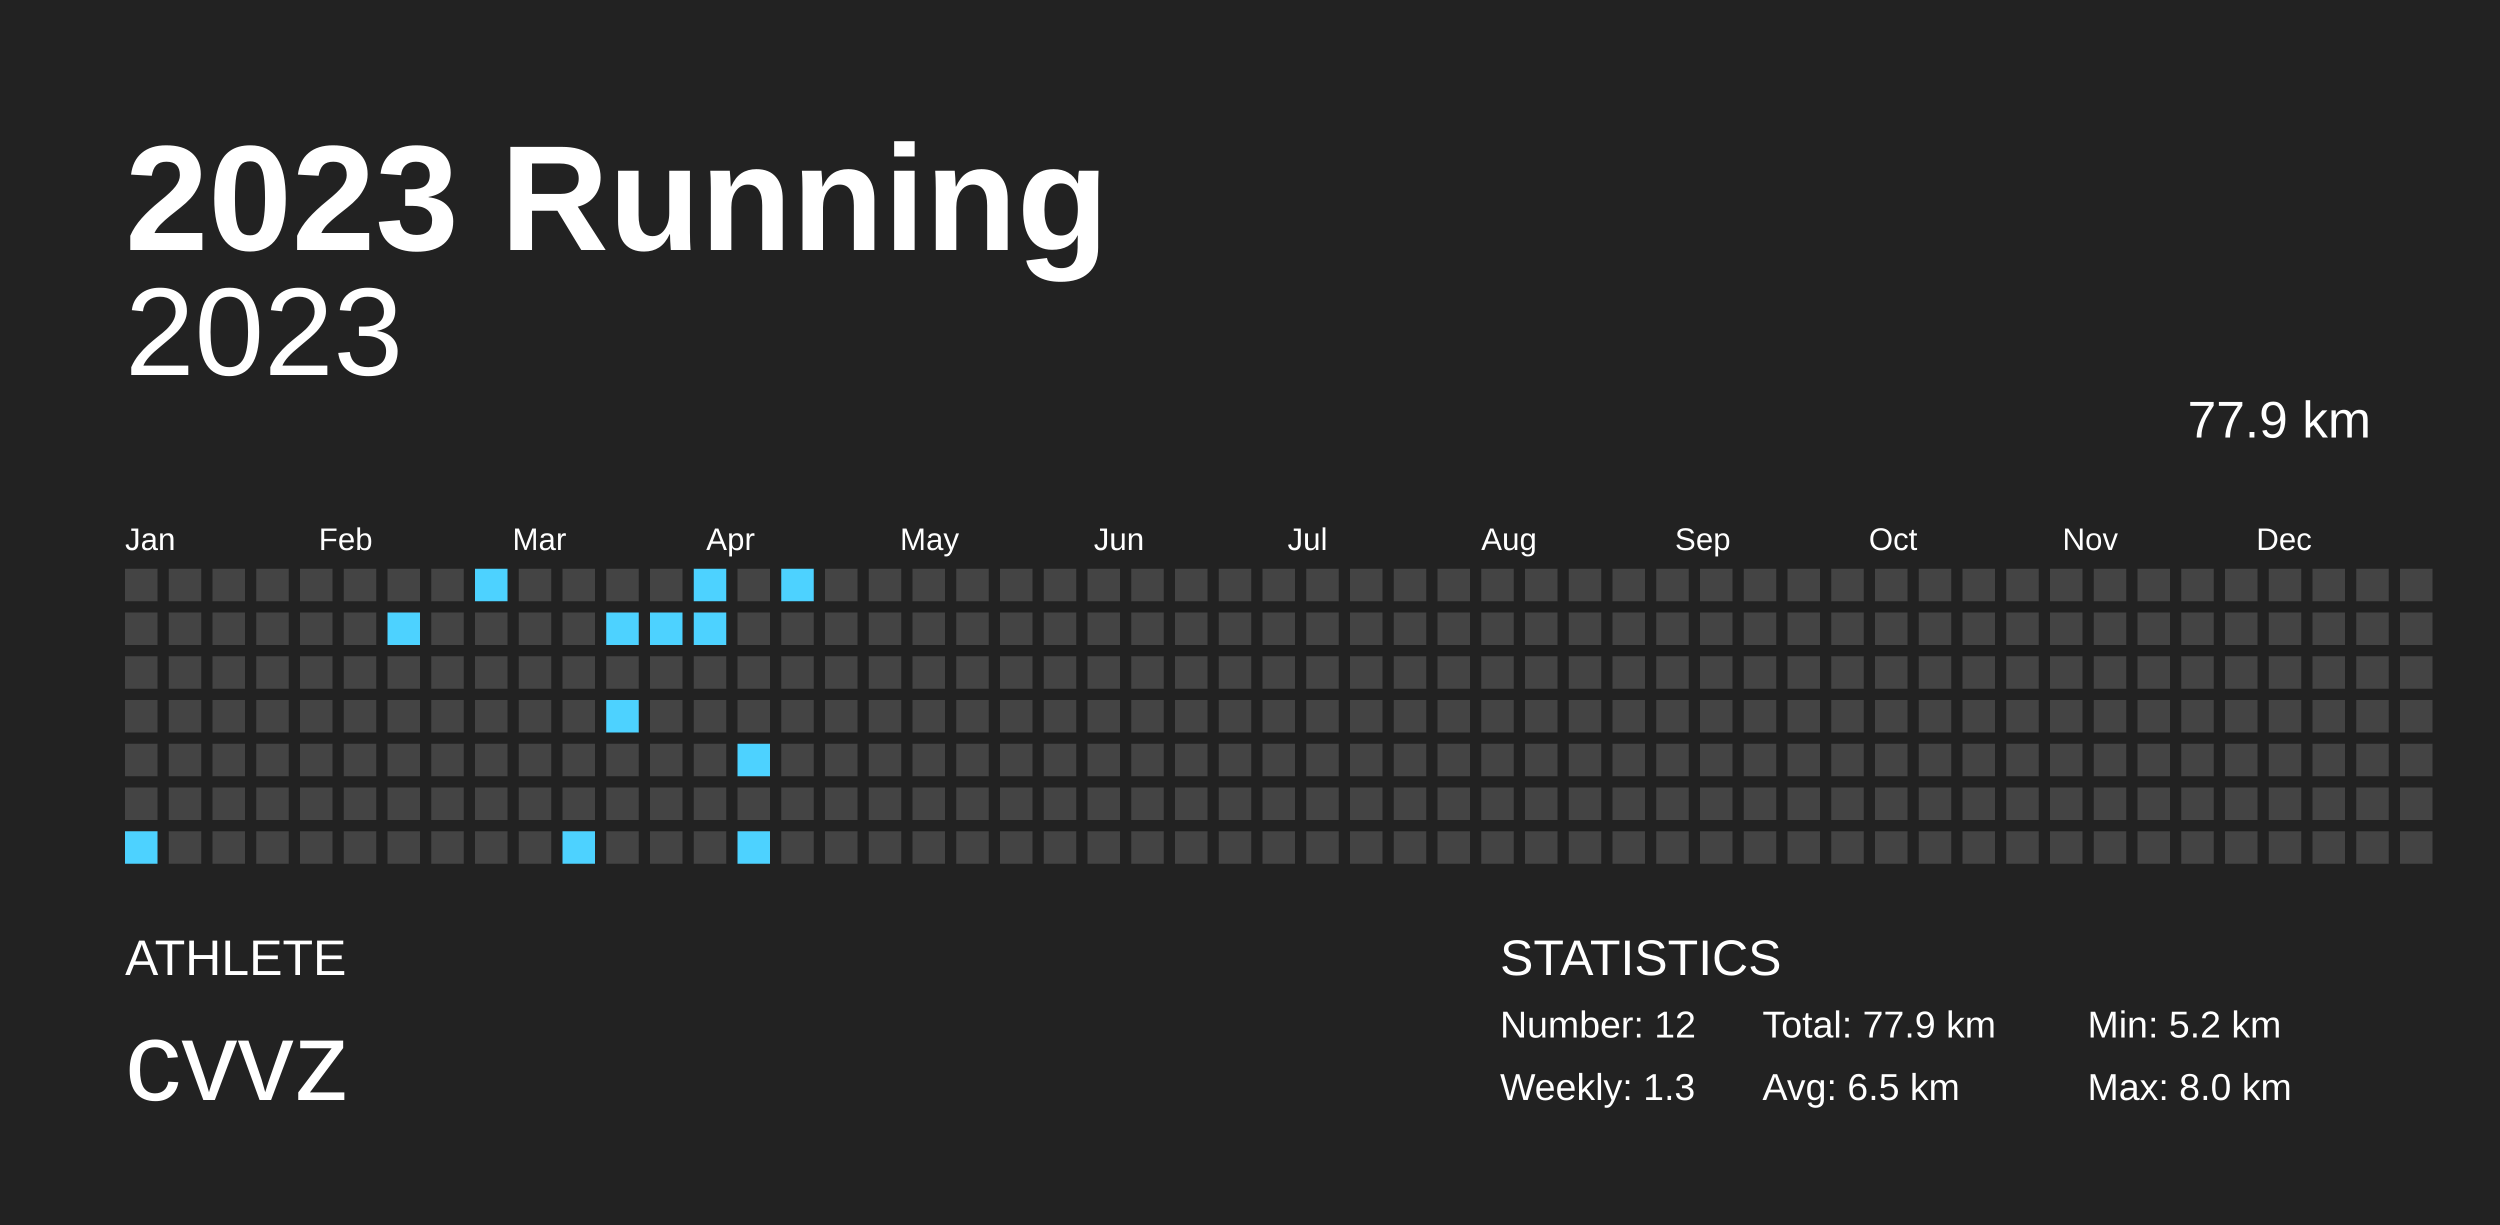
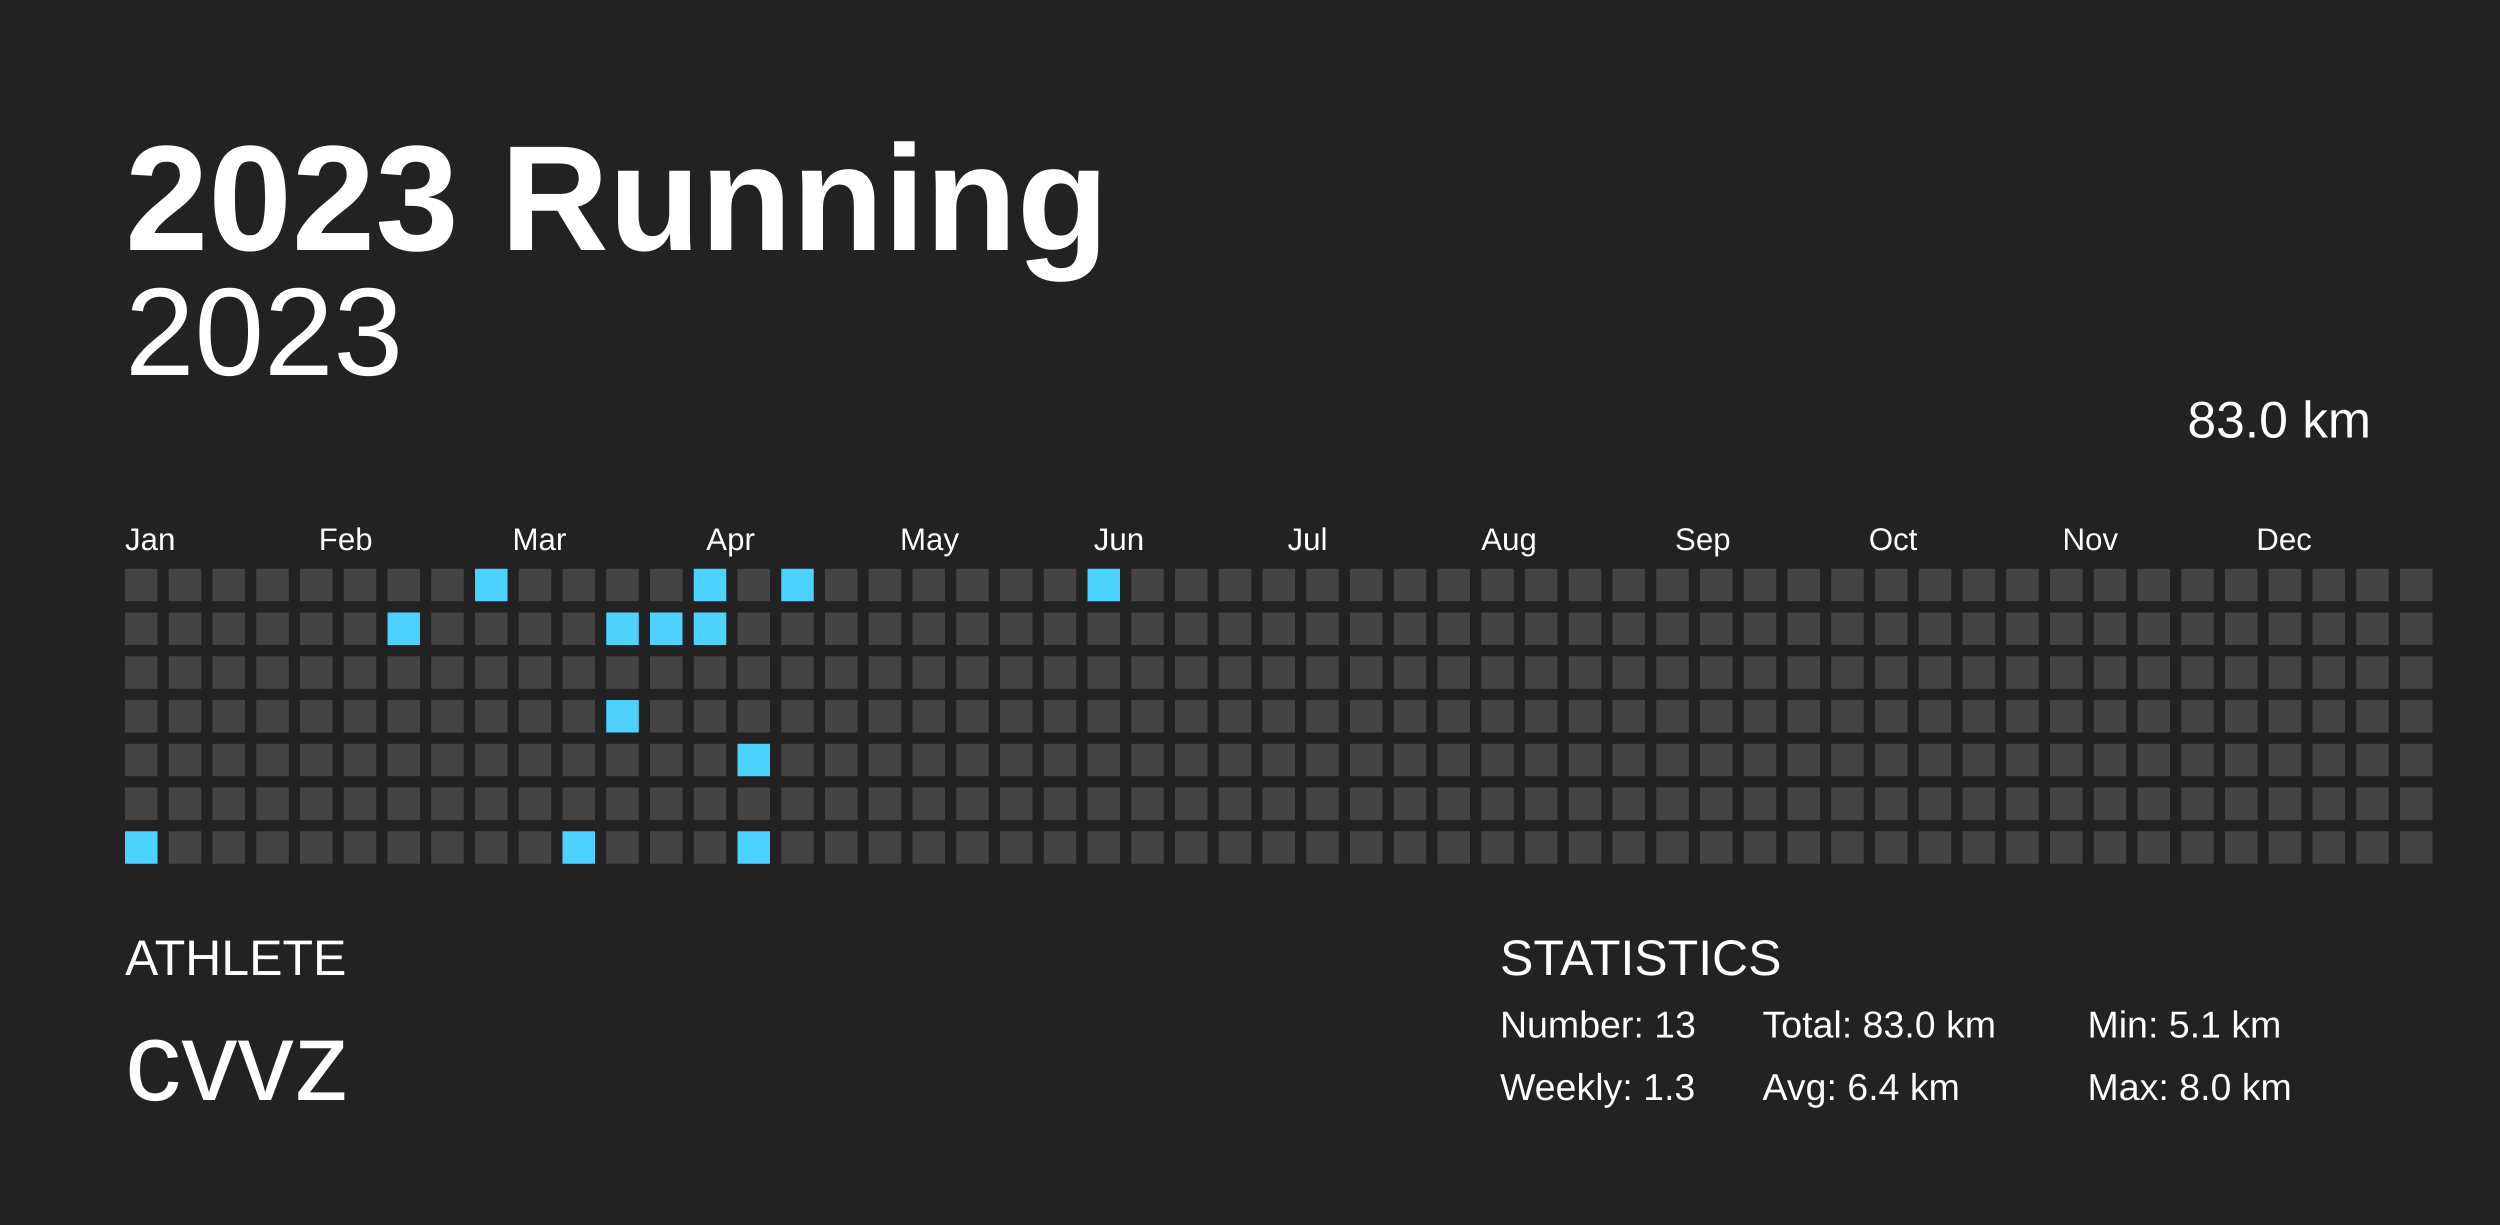
<svg xmlns="http://www.w3.org/2000/svg" baseProfile="full" height="98mm" version="1.1" viewBox="0,0,200,98" width="200mm">
  <defs />
  <rect fill="#222222" height="98" width="200" x="0" y="0" />
  <text fill="#FFFFFF" style="font-size:12px; font-family:Arial; font-weight:bold;" x="10" y="20">2023 Running</text>
  <text fill="#FFFFFF" style="font-size:4px; font-family:Arial" x="10" y="78">ATHLETE</text>
  <text fill="#FFFFFF" style="font-size:9px; font-family:Arial" x="10" y="88">cvvz</text>
  <text fill="#FFFFFF" style="font-size:4px; font-family:Arial" x="120" y="78">STATISTICS</text>
-   <text fill="#FFFFFF" style="font-size:3px; font-family:Arial" x="120" y="83">Number: 12</text>
+   <text fill="#FFFFFF" style="font-size:3px; font-family:Arial" x="120" y="83">Number: 13</text>
  <text fill="#FFFFFF" style="font-size:3px; font-family:Arial" x="120" y="88">Weekly: 1.3</text>
-   <text fill="#FFFFFF" style="font-size:3px; font-family:Arial" x="141" y="83">Total: 77.9 km</text>
-   <text fill="#FFFFFF" style="font-size:3px; font-family:Arial" x="141" y="88">Avg: 6.5 km</text>
-   <text fill="#FFFFFF" style="font-size:3px; font-family:Arial" x="167" y="83">Min: 5.2 km</text>
+   <text fill="#FFFFFF" style="font-size:3px; font-family:Arial" x="141" y="83">Total: 83.0 km</text>
+   <text fill="#FFFFFF" style="font-size:3px; font-family:Arial" x="141" y="88">Avg: 6.4 km</text>
+   <text fill="#FFFFFF" style="font-size:3px; font-family:Arial" x="167" y="83">Min: 5.1 km</text>
  <text fill="#FFFFFF" style="font-size:3px; font-family:Arial" x="167" y="88">Max: 8.0 km</text>
  <text alignment-baseline="hanging" fill="#FFFFFF" style="font-size:10.0px; font-family:Arial;" x="10" y="30">2023</text>
-   <text alignment-baseline="hanging" fill="#FFFFFF" style="font-size:4.125px; font-family:Arial;" x="175" y="35">77.9 km</text>
+   <text alignment-baseline="hanging" fill="#FFFFFF" style="font-size:4.125px; font-family:Arial;" x="175" y="35">83.0 km</text>
  <text fill="#FFFFFF" style="font-size:2.5px; font-family:Arial" x="10.0" y="44">Jan</text>
  <text fill="#FFFFFF" style="font-size:2.5px; font-family:Arial" x="25.5" y="44">Feb</text>
  <text fill="#FFFFFF" style="font-size:2.5px; font-family:Arial" x="41.0" y="44">Mar</text>
  <text fill="#FFFFFF" style="font-size:2.5px; font-family:Arial" x="56.5" y="44">Apr</text>
  <text fill="#FFFFFF" style="font-size:2.5px; font-family:Arial" x="72.0" y="44">May</text>
  <text fill="#FFFFFF" style="font-size:2.5px; font-family:Arial" x="87.5" y="44">Jun</text>
  <text fill="#FFFFFF" style="font-size:2.5px; font-family:Arial" x="103.0" y="44">Jul</text>
  <text fill="#FFFFFF" style="font-size:2.5px; font-family:Arial" x="118.5" y="44">Aug</text>
  <text fill="#FFFFFF" style="font-size:2.5px; font-family:Arial" x="134.0" y="44">Sep</text>
  <text fill="#FFFFFF" style="font-size:2.5px; font-family:Arial" x="149.5" y="44">Oct</text>
  <text fill="#FFFFFF" style="font-size:2.5px; font-family:Arial" x="165.0" y="44">Nov</text>
  <text fill="#FFFFFF" style="font-size:2.5px; font-family:Arial" x="180.5" y="44">Dec</text>
  <rect fill="#444444" height="2.6" width="2.6" x="10.0" y="45.5" />
  <rect fill="#444444" height="2.6" width="2.6" x="10.0" y="49.0" />
  <rect fill="#444444" height="2.6" width="2.6" x="10.0" y="52.5" />
  <rect fill="#444444" height="2.6" width="2.6" x="10.0" y="56.0" />
  <rect fill="#444444" height="2.6" width="2.6" x="10.0" y="59.5" />
  <rect fill="#444444" height="2.6" width="2.6" x="10.0" y="63.0" />
  <rect fill="#4dd2ff" height="2.6" width="2.6" x="10.0" y="66.5" />
  <rect fill="#444444" height="2.6" width="2.6" x="13.5" y="45.5" />
  <rect fill="#444444" height="2.6" width="2.6" x="13.5" y="49.0" />
  <rect fill="#444444" height="2.6" width="2.6" x="13.5" y="52.5" />
  <rect fill="#444444" height="2.6" width="2.6" x="13.5" y="56.0" />
  <rect fill="#444444" height="2.6" width="2.6" x="13.5" y="59.5" />
  <rect fill="#444444" height="2.6" width="2.6" x="13.5" y="63.0" />
  <rect fill="#444444" height="2.6" width="2.6" x="13.5" y="66.5" />
  <rect fill="#444444" height="2.6" width="2.6" x="17.0" y="45.5" />
  <rect fill="#444444" height="2.6" width="2.6" x="17.0" y="49.0" />
  <rect fill="#444444" height="2.6" width="2.6" x="17.0" y="52.5" />
  <rect fill="#444444" height="2.6" width="2.6" x="17.0" y="56.0" />
  <rect fill="#444444" height="2.6" width="2.6" x="17.0" y="59.5" />
  <rect fill="#444444" height="2.6" width="2.6" x="17.0" y="63.0" />
  <rect fill="#444444" height="2.6" width="2.6" x="17.0" y="66.5" />
  <rect fill="#444444" height="2.6" width="2.6" x="20.5" y="45.5" />
  <rect fill="#444444" height="2.6" width="2.6" x="20.5" y="49.0" />
  <rect fill="#444444" height="2.6" width="2.6" x="20.5" y="52.5" />
  <rect fill="#444444" height="2.6" width="2.6" x="20.5" y="56.0" />
  <rect fill="#444444" height="2.6" width="2.6" x="20.5" y="59.5" />
  <rect fill="#444444" height="2.6" width="2.6" x="20.5" y="63.0" />
  <rect fill="#444444" height="2.6" width="2.6" x="20.5" y="66.5" />
  <rect fill="#444444" height="2.6" width="2.6" x="24.0" y="45.5" />
  <rect fill="#444444" height="2.6" width="2.6" x="24.0" y="49.0" />
  <rect fill="#444444" height="2.6" width="2.6" x="24.0" y="52.5" />
  <rect fill="#444444" height="2.6" width="2.6" x="24.0" y="56.0" />
  <rect fill="#444444" height="2.6" width="2.6" x="24.0" y="59.5" />
  <rect fill="#444444" height="2.6" width="2.6" x="24.0" y="63.0" />
  <rect fill="#444444" height="2.6" width="2.6" x="24.0" y="66.5" />
  <rect fill="#444444" height="2.6" width="2.6" x="27.5" y="45.5" />
  <rect fill="#444444" height="2.6" width="2.6" x="27.5" y="49.0" />
  <rect fill="#444444" height="2.6" width="2.6" x="27.5" y="52.5" />
  <rect fill="#444444" height="2.6" width="2.6" x="27.5" y="56.0" />
  <rect fill="#444444" height="2.6" width="2.6" x="27.5" y="59.5" />
  <rect fill="#444444" height="2.6" width="2.6" x="27.5" y="63.0" />
  <rect fill="#444444" height="2.6" width="2.6" x="27.5" y="66.5" />
  <rect fill="#444444" height="2.6" width="2.6" x="31.0" y="45.5" />
  <rect fill="#4dd2ff" height="2.6" width="2.6" x="31.0" y="49.0" />
  <rect fill="#444444" height="2.6" width="2.6" x="31.0" y="52.5" />
  <rect fill="#444444" height="2.6" width="2.6" x="31.0" y="56.0" />
  <rect fill="#444444" height="2.6" width="2.6" x="31.0" y="59.5" />
  <rect fill="#444444" height="2.6" width="2.6" x="31.0" y="63.0" />
  <rect fill="#444444" height="2.6" width="2.6" x="31.0" y="66.5" />
  <rect fill="#444444" height="2.6" width="2.6" x="34.5" y="45.5" />
  <rect fill="#444444" height="2.6" width="2.6" x="34.5" y="49.0" />
  <rect fill="#444444" height="2.6" width="2.6" x="34.5" y="52.5" />
  <rect fill="#444444" height="2.6" width="2.6" x="34.5" y="56.0" />
  <rect fill="#444444" height="2.6" width="2.6" x="34.5" y="59.5" />
  <rect fill="#444444" height="2.6" width="2.6" x="34.5" y="63.0" />
  <rect fill="#444444" height="2.6" width="2.6" x="34.5" y="66.5" />
  <rect fill="#4dd2ff" height="2.6" width="2.6" x="38.0" y="45.5" />
  <rect fill="#444444" height="2.6" width="2.6" x="38.0" y="49.0" />
  <rect fill="#444444" height="2.6" width="2.6" x="38.0" y="52.5" />
  <rect fill="#444444" height="2.6" width="2.6" x="38.0" y="56.0" />
  <rect fill="#444444" height="2.6" width="2.6" x="38.0" y="59.5" />
  <rect fill="#444444" height="2.6" width="2.6" x="38.0" y="63.0" />
  <rect fill="#444444" height="2.6" width="2.6" x="38.0" y="66.5" />
  <rect fill="#444444" height="2.6" width="2.6" x="41.5" y="45.5" />
  <rect fill="#444444" height="2.6" width="2.6" x="41.5" y="49.0" />
  <rect fill="#444444" height="2.6" width="2.6" x="41.5" y="52.5" />
  <rect fill="#444444" height="2.6" width="2.6" x="41.5" y="56.0" />
  <rect fill="#444444" height="2.6" width="2.6" x="41.5" y="59.5" />
  <rect fill="#444444" height="2.6" width="2.6" x="41.5" y="63.0" />
  <rect fill="#444444" height="2.6" width="2.6" x="41.5" y="66.5" />
  <rect fill="#444444" height="2.6" width="2.6" x="45.0" y="45.5" />
  <rect fill="#444444" height="2.6" width="2.6" x="45.0" y="49.0" />
  <rect fill="#444444" height="2.6" width="2.6" x="45.0" y="52.5" />
  <rect fill="#444444" height="2.6" width="2.6" x="45.0" y="56.0" />
  <rect fill="#444444" height="2.6" width="2.6" x="45.0" y="59.5" />
  <rect fill="#444444" height="2.6" width="2.6" x="45.0" y="63.0" />
  <rect fill="#4dd2ff" height="2.6" width="2.6" x="45.0" y="66.5" />
  <rect fill="#444444" height="2.6" width="2.6" x="48.5" y="45.5" />
  <rect fill="#4dd2ff" height="2.6" width="2.6" x="48.5" y="49.0" />
  <rect fill="#444444" height="2.6" width="2.6" x="48.5" y="52.5" />
  <rect fill="#4dd2ff" height="2.6" width="2.6" x="48.5" y="56.0" />
  <rect fill="#444444" height="2.6" width="2.6" x="48.5" y="59.5" />
  <rect fill="#444444" height="2.6" width="2.6" x="48.5" y="63.0" />
  <rect fill="#444444" height="2.6" width="2.6" x="48.5" y="66.5" />
  <rect fill="#444444" height="2.6" width="2.6" x="52.0" y="45.5" />
  <rect fill="#4dd2ff" height="2.6" width="2.6" x="52.0" y="49.0" />
  <rect fill="#444444" height="2.6" width="2.6" x="52.0" y="52.5" />
  <rect fill="#444444" height="2.6" width="2.6" x="52.0" y="56.0" />
  <rect fill="#444444" height="2.6" width="2.6" x="52.0" y="59.5" />
  <rect fill="#444444" height="2.6" width="2.6" x="52.0" y="63.0" />
  <rect fill="#444444" height="2.6" width="2.6" x="52.0" y="66.5" />
  <rect fill="#4dd2ff" height="2.6" width="2.6" x="55.5" y="45.5" />
  <rect fill="#4dd2ff" height="2.6" width="2.6" x="55.5" y="49.0" />
  <rect fill="#444444" height="2.6" width="2.6" x="55.5" y="52.5" />
  <rect fill="#444444" height="2.6" width="2.6" x="55.5" y="56.0" />
  <rect fill="#444444" height="2.6" width="2.6" x="55.5" y="59.5" />
  <rect fill="#444444" height="2.6" width="2.6" x="55.5" y="63.0" />
  <rect fill="#444444" height="2.6" width="2.6" x="55.5" y="66.5" />
  <rect fill="#444444" height="2.6" width="2.6" x="59.0" y="45.5" />
  <rect fill="#444444" height="2.6" width="2.6" x="59.0" y="49.0" />
  <rect fill="#444444" height="2.6" width="2.6" x="59.0" y="52.5" />
  <rect fill="#444444" height="2.6" width="2.6" x="59.0" y="56.0" />
  <rect fill="#4dd2ff" height="2.6" width="2.6" x="59.0" y="59.5" />
  <rect fill="#444444" height="2.6" width="2.6" x="59.0" y="63.0" />
  <rect fill="#4dd2ff" height="2.6" width="2.6" x="59.0" y="66.5" />
  <rect fill="#4dd2ff" height="2.6" width="2.6" x="62.5" y="45.5" />
  <rect fill="#444444" height="2.6" width="2.6" x="62.5" y="49.0" />
  <rect fill="#444444" height="2.6" width="2.6" x="62.5" y="52.5" />
  <rect fill="#444444" height="2.6" width="2.6" x="62.5" y="56.0" />
  <rect fill="#444444" height="2.6" width="2.6" x="62.5" y="59.5" />
  <rect fill="#444444" height="2.6" width="2.6" x="62.5" y="63.0" />
  <rect fill="#444444" height="2.6" width="2.6" x="62.5" y="66.5" />
  <rect fill="#444444" height="2.6" width="2.6" x="66.0" y="45.5" />
  <rect fill="#444444" height="2.6" width="2.6" x="66.0" y="49.0" />
  <rect fill="#444444" height="2.6" width="2.6" x="66.0" y="52.5" />
  <rect fill="#444444" height="2.6" width="2.6" x="66.0" y="56.0" />
  <rect fill="#444444" height="2.6" width="2.6" x="66.0" y="59.5" />
  <rect fill="#444444" height="2.6" width="2.6" x="66.0" y="63.0" />
  <rect fill="#444444" height="2.6" width="2.6" x="66.0" y="66.5" />
  <rect fill="#444444" height="2.6" width="2.6" x="69.5" y="45.5" />
  <rect fill="#444444" height="2.6" width="2.6" x="69.5" y="49.0" />
  <rect fill="#444444" height="2.6" width="2.6" x="69.5" y="52.5" />
  <rect fill="#444444" height="2.6" width="2.6" x="69.5" y="56.0" />
  <rect fill="#444444" height="2.6" width="2.6" x="69.5" y="59.5" />
  <rect fill="#444444" height="2.6" width="2.6" x="69.5" y="63.0" />
  <rect fill="#444444" height="2.6" width="2.6" x="69.5" y="66.5" />
  <rect fill="#444444" height="2.6" width="2.6" x="73.0" y="45.5" />
  <rect fill="#444444" height="2.6" width="2.6" x="73.0" y="49.0" />
  <rect fill="#444444" height="2.6" width="2.6" x="73.0" y="52.5" />
  <rect fill="#444444" height="2.6" width="2.6" x="73.0" y="56.0" />
  <rect fill="#444444" height="2.6" width="2.6" x="73.0" y="59.5" />
  <rect fill="#444444" height="2.6" width="2.6" x="73.0" y="63.0" />
  <rect fill="#444444" height="2.6" width="2.6" x="73.0" y="66.5" />
  <rect fill="#444444" height="2.6" width="2.6" x="76.5" y="45.5" />
  <rect fill="#444444" height="2.6" width="2.6" x="76.5" y="49.0" />
  <rect fill="#444444" height="2.6" width="2.6" x="76.5" y="52.5" />
  <rect fill="#444444" height="2.6" width="2.6" x="76.5" y="56.0" />
  <rect fill="#444444" height="2.6" width="2.6" x="76.5" y="59.5" />
  <rect fill="#444444" height="2.6" width="2.6" x="76.5" y="63.0" />
  <rect fill="#444444" height="2.6" width="2.6" x="76.5" y="66.5" />
  <rect fill="#444444" height="2.6" width="2.6" x="80.0" y="45.5" />
  <rect fill="#444444" height="2.6" width="2.6" x="80.0" y="49.0" />
  <rect fill="#444444" height="2.6" width="2.6" x="80.0" y="52.5" />
  <rect fill="#444444" height="2.6" width="2.6" x="80.0" y="56.0" />
  <rect fill="#444444" height="2.6" width="2.6" x="80.0" y="59.5" />
  <rect fill="#444444" height="2.6" width="2.6" x="80.0" y="63.0" />
  <rect fill="#444444" height="2.6" width="2.6" x="80.0" y="66.5" />
  <rect fill="#444444" height="2.6" width="2.6" x="83.5" y="45.5" />
  <rect fill="#444444" height="2.6" width="2.6" x="83.5" y="49.0" />
  <rect fill="#444444" height="2.6" width="2.6" x="83.5" y="52.5" />
  <rect fill="#444444" height="2.6" width="2.6" x="83.5" y="56.0" />
  <rect fill="#444444" height="2.6" width="2.6" x="83.5" y="59.5" />
  <rect fill="#444444" height="2.6" width="2.6" x="83.5" y="63.0" />
  <rect fill="#444444" height="2.6" width="2.6" x="83.5" y="66.5" />
-   <rect fill="#444444" height="2.6" width="2.6" x="87.0" y="45.5" />
+   <rect fill="#4dd2ff" height="2.6" width="2.6" x="87.0" y="45.5" />
  <rect fill="#444444" height="2.6" width="2.6" x="87.0" y="49.0" />
  <rect fill="#444444" height="2.6" width="2.6" x="87.0" y="52.5" />
  <rect fill="#444444" height="2.6" width="2.6" x="87.0" y="56.0" />
  <rect fill="#444444" height="2.6" width="2.6" x="87.0" y="59.5" />
  <rect fill="#444444" height="2.6" width="2.6" x="87.0" y="63.0" />
  <rect fill="#444444" height="2.6" width="2.6" x="87.0" y="66.5" />
  <rect fill="#444444" height="2.6" width="2.6" x="90.5" y="45.5" />
  <rect fill="#444444" height="2.6" width="2.6" x="90.5" y="49.0" />
  <rect fill="#444444" height="2.6" width="2.6" x="90.5" y="52.5" />
  <rect fill="#444444" height="2.6" width="2.6" x="90.5" y="56.0" />
  <rect fill="#444444" height="2.6" width="2.6" x="90.5" y="59.5" />
  <rect fill="#444444" height="2.6" width="2.6" x="90.5" y="63.0" />
  <rect fill="#444444" height="2.6" width="2.6" x="90.5" y="66.5" />
  <rect fill="#444444" height="2.6" width="2.6" x="94.0" y="45.5" />
  <rect fill="#444444" height="2.6" width="2.6" x="94.0" y="49.0" />
  <rect fill="#444444" height="2.6" width="2.6" x="94.0" y="52.5" />
  <rect fill="#444444" height="2.6" width="2.6" x="94.0" y="56.0" />
  <rect fill="#444444" height="2.6" width="2.6" x="94.0" y="59.5" />
  <rect fill="#444444" height="2.6" width="2.6" x="94.0" y="63.0" />
  <rect fill="#444444" height="2.6" width="2.6" x="94.0" y="66.5" />
  <rect fill="#444444" height="2.6" width="2.6" x="97.5" y="45.5" />
  <rect fill="#444444" height="2.6" width="2.6" x="97.5" y="49.0" />
  <rect fill="#444444" height="2.6" width="2.6" x="97.5" y="52.5" />
  <rect fill="#444444" height="2.6" width="2.6" x="97.5" y="56.0" />
  <rect fill="#444444" height="2.6" width="2.6" x="97.5" y="59.5" />
  <rect fill="#444444" height="2.6" width="2.6" x="97.5" y="63.0" />
  <rect fill="#444444" height="2.6" width="2.6" x="97.5" y="66.5" />
  <rect fill="#444444" height="2.6" width="2.6" x="101.0" y="45.5" />
  <rect fill="#444444" height="2.6" width="2.6" x="101.0" y="49.0" />
  <rect fill="#444444" height="2.6" width="2.6" x="101.0" y="52.5" />
  <rect fill="#444444" height="2.6" width="2.6" x="101.0" y="56.0" />
  <rect fill="#444444" height="2.6" width="2.6" x="101.0" y="59.5" />
  <rect fill="#444444" height="2.6" width="2.6" x="101.0" y="63.0" />
  <rect fill="#444444" height="2.6" width="2.6" x="101.0" y="66.5" />
  <rect fill="#444444" height="2.6" width="2.6" x="104.5" y="45.5" />
  <rect fill="#444444" height="2.6" width="2.6" x="104.5" y="49.0" />
  <rect fill="#444444" height="2.6" width="2.6" x="104.5" y="52.5" />
  <rect fill="#444444" height="2.6" width="2.6" x="104.5" y="56.0" />
  <rect fill="#444444" height="2.6" width="2.6" x="104.5" y="59.5" />
  <rect fill="#444444" height="2.6" width="2.6" x="104.5" y="63.0" />
  <rect fill="#444444" height="2.6" width="2.6" x="104.5" y="66.5" />
  <rect fill="#444444" height="2.6" width="2.6" x="108.0" y="45.5" />
  <rect fill="#444444" height="2.6" width="2.6" x="108.0" y="49.0" />
  <rect fill="#444444" height="2.6" width="2.6" x="108.0" y="52.5" />
  <rect fill="#444444" height="2.6" width="2.6" x="108.0" y="56.0" />
  <rect fill="#444444" height="2.6" width="2.6" x="108.0" y="59.5" />
  <rect fill="#444444" height="2.6" width="2.6" x="108.0" y="63.0" />
  <rect fill="#444444" height="2.6" width="2.6" x="108.0" y="66.5" />
  <rect fill="#444444" height="2.6" width="2.6" x="111.5" y="45.5" />
  <rect fill="#444444" height="2.6" width="2.6" x="111.5" y="49.0" />
  <rect fill="#444444" height="2.6" width="2.6" x="111.5" y="52.5" />
  <rect fill="#444444" height="2.6" width="2.6" x="111.5" y="56.0" />
  <rect fill="#444444" height="2.6" width="2.6" x="111.5" y="59.5" />
  <rect fill="#444444" height="2.6" width="2.6" x="111.5" y="63.0" />
  <rect fill="#444444" height="2.6" width="2.6" x="111.5" y="66.5" />
  <rect fill="#444444" height="2.6" width="2.6" x="115.0" y="45.5" />
  <rect fill="#444444" height="2.6" width="2.6" x="115.0" y="49.0" />
  <rect fill="#444444" height="2.6" width="2.6" x="115.0" y="52.5" />
  <rect fill="#444444" height="2.6" width="2.6" x="115.0" y="56.0" />
  <rect fill="#444444" height="2.6" width="2.6" x="115.0" y="59.5" />
  <rect fill="#444444" height="2.6" width="2.6" x="115.0" y="63.0" />
  <rect fill="#444444" height="2.6" width="2.6" x="115.0" y="66.5" />
  <rect fill="#444444" height="2.6" width="2.6" x="118.5" y="45.5" />
  <rect fill="#444444" height="2.6" width="2.6" x="118.5" y="49.0" />
  <rect fill="#444444" height="2.6" width="2.6" x="118.5" y="52.5" />
  <rect fill="#444444" height="2.6" width="2.6" x="118.5" y="56.0" />
  <rect fill="#444444" height="2.6" width="2.6" x="118.5" y="59.5" />
  <rect fill="#444444" height="2.6" width="2.6" x="118.5" y="63.0" />
  <rect fill="#444444" height="2.6" width="2.6" x="118.5" y="66.5" />
  <rect fill="#444444" height="2.6" width="2.6" x="122.0" y="45.5" />
  <rect fill="#444444" height="2.6" width="2.6" x="122.0" y="49.0" />
  <rect fill="#444444" height="2.6" width="2.6" x="122.0" y="52.5" />
  <rect fill="#444444" height="2.6" width="2.6" x="122.0" y="56.0" />
  <rect fill="#444444" height="2.6" width="2.6" x="122.0" y="59.5" />
  <rect fill="#444444" height="2.6" width="2.6" x="122.0" y="63.0" />
  <rect fill="#444444" height="2.6" width="2.6" x="122.0" y="66.5" />
  <rect fill="#444444" height="2.6" width="2.6" x="125.5" y="45.5" />
  <rect fill="#444444" height="2.6" width="2.6" x="125.5" y="49.0" />
  <rect fill="#444444" height="2.6" width="2.6" x="125.5" y="52.5" />
  <rect fill="#444444" height="2.6" width="2.6" x="125.5" y="56.0" />
  <rect fill="#444444" height="2.6" width="2.6" x="125.5" y="59.5" />
  <rect fill="#444444" height="2.6" width="2.6" x="125.5" y="63.0" />
  <rect fill="#444444" height="2.6" width="2.6" x="125.5" y="66.5" />
  <rect fill="#444444" height="2.6" width="2.6" x="129.0" y="45.5" />
  <rect fill="#444444" height="2.6" width="2.6" x="129.0" y="49.0" />
  <rect fill="#444444" height="2.6" width="2.6" x="129.0" y="52.5" />
  <rect fill="#444444" height="2.6" width="2.6" x="129.0" y="56.0" />
  <rect fill="#444444" height="2.6" width="2.6" x="129.0" y="59.5" />
  <rect fill="#444444" height="2.6" width="2.6" x="129.0" y="63.0" />
  <rect fill="#444444" height="2.6" width="2.6" x="129.0" y="66.5" />
  <rect fill="#444444" height="2.6" width="2.6" x="132.5" y="45.5" />
  <rect fill="#444444" height="2.6" width="2.6" x="132.5" y="49.0" />
  <rect fill="#444444" height="2.6" width="2.6" x="132.5" y="52.5" />
  <rect fill="#444444" height="2.6" width="2.6" x="132.5" y="56.0" />
  <rect fill="#444444" height="2.6" width="2.6" x="132.5" y="59.5" />
  <rect fill="#444444" height="2.6" width="2.6" x="132.5" y="63.0" />
  <rect fill="#444444" height="2.6" width="2.6" x="132.5" y="66.5" />
  <rect fill="#444444" height="2.6" width="2.6" x="136.0" y="45.5" />
  <rect fill="#444444" height="2.6" width="2.6" x="136.0" y="49.0" />
  <rect fill="#444444" height="2.6" width="2.6" x="136.0" y="52.5" />
  <rect fill="#444444" height="2.6" width="2.6" x="136.0" y="56.0" />
  <rect fill="#444444" height="2.6" width="2.6" x="136.0" y="59.5" />
  <rect fill="#444444" height="2.6" width="2.6" x="136.0" y="63.0" />
  <rect fill="#444444" height="2.6" width="2.6" x="136.0" y="66.5" />
  <rect fill="#444444" height="2.6" width="2.6" x="139.5" y="45.5" />
  <rect fill="#444444" height="2.6" width="2.6" x="139.5" y="49.0" />
  <rect fill="#444444" height="2.6" width="2.6" x="139.5" y="52.5" />
  <rect fill="#444444" height="2.6" width="2.6" x="139.5" y="56.0" />
  <rect fill="#444444" height="2.6" width="2.6" x="139.5" y="59.5" />
  <rect fill="#444444" height="2.6" width="2.6" x="139.5" y="63.0" />
  <rect fill="#444444" height="2.6" width="2.6" x="139.5" y="66.5" />
  <rect fill="#444444" height="2.6" width="2.6" x="143.0" y="45.5" />
  <rect fill="#444444" height="2.6" width="2.6" x="143.0" y="49.0" />
  <rect fill="#444444" height="2.6" width="2.6" x="143.0" y="52.5" />
  <rect fill="#444444" height="2.6" width="2.6" x="143.0" y="56.0" />
  <rect fill="#444444" height="2.6" width="2.6" x="143.0" y="59.5" />
  <rect fill="#444444" height="2.6" width="2.6" x="143.0" y="63.0" />
  <rect fill="#444444" height="2.6" width="2.6" x="143.0" y="66.5" />
  <rect fill="#444444" height="2.6" width="2.6" x="146.5" y="45.5" />
  <rect fill="#444444" height="2.6" width="2.6" x="146.5" y="49.0" />
  <rect fill="#444444" height="2.6" width="2.6" x="146.5" y="52.5" />
  <rect fill="#444444" height="2.6" width="2.6" x="146.5" y="56.0" />
  <rect fill="#444444" height="2.6" width="2.6" x="146.5" y="59.5" />
  <rect fill="#444444" height="2.6" width="2.6" x="146.5" y="63.0" />
  <rect fill="#444444" height="2.6" width="2.6" x="146.5" y="66.5" />
  <rect fill="#444444" height="2.6" width="2.6" x="150.0" y="45.5" />
  <rect fill="#444444" height="2.6" width="2.6" x="150.0" y="49.0" />
  <rect fill="#444444" height="2.6" width="2.6" x="150.0" y="52.5" />
  <rect fill="#444444" height="2.6" width="2.6" x="150.0" y="56.0" />
  <rect fill="#444444" height="2.6" width="2.6" x="150.0" y="59.5" />
  <rect fill="#444444" height="2.6" width="2.6" x="150.0" y="63.0" />
  <rect fill="#444444" height="2.6" width="2.6" x="150.0" y="66.5" />
  <rect fill="#444444" height="2.6" width="2.6" x="153.5" y="45.5" />
  <rect fill="#444444" height="2.6" width="2.6" x="153.5" y="49.0" />
  <rect fill="#444444" height="2.6" width="2.6" x="153.5" y="52.5" />
  <rect fill="#444444" height="2.6" width="2.6" x="153.5" y="56.0" />
  <rect fill="#444444" height="2.6" width="2.6" x="153.5" y="59.5" />
  <rect fill="#444444" height="2.6" width="2.6" x="153.5" y="63.0" />
  <rect fill="#444444" height="2.6" width="2.6" x="153.5" y="66.5" />
  <rect fill="#444444" height="2.6" width="2.6" x="157.0" y="45.5" />
  <rect fill="#444444" height="2.6" width="2.6" x="157.0" y="49.0" />
  <rect fill="#444444" height="2.6" width="2.6" x="157.0" y="52.5" />
  <rect fill="#444444" height="2.6" width="2.6" x="157.0" y="56.0" />
  <rect fill="#444444" height="2.6" width="2.6" x="157.0" y="59.5" />
  <rect fill="#444444" height="2.6" width="2.6" x="157.0" y="63.0" />
  <rect fill="#444444" height="2.6" width="2.6" x="157.0" y="66.5" />
  <rect fill="#444444" height="2.6" width="2.6" x="160.5" y="45.5" />
  <rect fill="#444444" height="2.6" width="2.6" x="160.5" y="49.0" />
  <rect fill="#444444" height="2.6" width="2.6" x="160.5" y="52.5" />
  <rect fill="#444444" height="2.6" width="2.6" x="160.5" y="56.0" />
  <rect fill="#444444" height="2.6" width="2.6" x="160.5" y="59.5" />
  <rect fill="#444444" height="2.6" width="2.6" x="160.5" y="63.0" />
  <rect fill="#444444" height="2.6" width="2.6" x="160.5" y="66.5" />
  <rect fill="#444444" height="2.6" width="2.6" x="164.0" y="45.5" />
  <rect fill="#444444" height="2.6" width="2.6" x="164.0" y="49.0" />
  <rect fill="#444444" height="2.6" width="2.6" x="164.0" y="52.5" />
  <rect fill="#444444" height="2.6" width="2.6" x="164.0" y="56.0" />
  <rect fill="#444444" height="2.6" width="2.6" x="164.0" y="59.5" />
  <rect fill="#444444" height="2.6" width="2.6" x="164.0" y="63.0" />
  <rect fill="#444444" height="2.6" width="2.6" x="164.0" y="66.5" />
  <rect fill="#444444" height="2.6" width="2.6" x="167.5" y="45.5" />
  <rect fill="#444444" height="2.6" width="2.6" x="167.5" y="49.0" />
  <rect fill="#444444" height="2.6" width="2.6" x="167.5" y="52.5" />
  <rect fill="#444444" height="2.6" width="2.6" x="167.5" y="56.0" />
  <rect fill="#444444" height="2.6" width="2.6" x="167.5" y="59.5" />
  <rect fill="#444444" height="2.6" width="2.6" x="167.5" y="63.0" />
  <rect fill="#444444" height="2.6" width="2.6" x="167.5" y="66.5" />
  <rect fill="#444444" height="2.6" width="2.6" x="171.0" y="45.5" />
  <rect fill="#444444" height="2.6" width="2.6" x="171.0" y="49.0" />
  <rect fill="#444444" height="2.6" width="2.6" x="171.0" y="52.5" />
  <rect fill="#444444" height="2.6" width="2.6" x="171.0" y="56.0" />
  <rect fill="#444444" height="2.6" width="2.6" x="171.0" y="59.5" />
  <rect fill="#444444" height="2.6" width="2.6" x="171.0" y="63.0" />
  <rect fill="#444444" height="2.6" width="2.6" x="171.0" y="66.5" />
  <rect fill="#444444" height="2.6" width="2.6" x="174.5" y="45.5" />
  <rect fill="#444444" height="2.6" width="2.6" x="174.5" y="49.0" />
  <rect fill="#444444" height="2.6" width="2.6" x="174.5" y="52.5" />
  <rect fill="#444444" height="2.6" width="2.6" x="174.5" y="56.0" />
  <rect fill="#444444" height="2.6" width="2.6" x="174.5" y="59.5" />
  <rect fill="#444444" height="2.6" width="2.6" x="174.5" y="63.0" />
  <rect fill="#444444" height="2.6" width="2.6" x="174.5" y="66.5" />
  <rect fill="#444444" height="2.6" width="2.6" x="178.0" y="45.5" />
  <rect fill="#444444" height="2.6" width="2.6" x="178.0" y="49.0" />
  <rect fill="#444444" height="2.6" width="2.6" x="178.0" y="52.5" />
  <rect fill="#444444" height="2.6" width="2.6" x="178.0" y="56.0" />
  <rect fill="#444444" height="2.6" width="2.6" x="178.0" y="59.5" />
  <rect fill="#444444" height="2.6" width="2.6" x="178.0" y="63.0" />
  <rect fill="#444444" height="2.6" width="2.6" x="178.0" y="66.5" />
  <rect fill="#444444" height="2.6" width="2.6" x="181.5" y="45.5" />
  <rect fill="#444444" height="2.6" width="2.6" x="181.5" y="49.0" />
  <rect fill="#444444" height="2.6" width="2.6" x="181.5" y="52.5" />
  <rect fill="#444444" height="2.6" width="2.6" x="181.5" y="56.0" />
  <rect fill="#444444" height="2.6" width="2.6" x="181.5" y="59.5" />
  <rect fill="#444444" height="2.6" width="2.6" x="181.5" y="63.0" />
  <rect fill="#444444" height="2.6" width="2.6" x="181.5" y="66.5" />
  <rect fill="#444444" height="2.6" width="2.6" x="185.0" y="45.5" />
  <rect fill="#444444" height="2.6" width="2.6" x="185.0" y="49.0" />
  <rect fill="#444444" height="2.6" width="2.6" x="185.0" y="52.5" />
  <rect fill="#444444" height="2.6" width="2.6" x="185.0" y="56.0" />
  <rect fill="#444444" height="2.6" width="2.6" x="185.0" y="59.5" />
  <rect fill="#444444" height="2.6" width="2.6" x="185.0" y="63.0" />
  <rect fill="#444444" height="2.6" width="2.6" x="185.0" y="66.5" />
  <rect fill="#444444" height="2.6" width="2.6" x="188.5" y="45.5" />
  <rect fill="#444444" height="2.6" width="2.6" x="188.5" y="49.0" />
  <rect fill="#444444" height="2.6" width="2.6" x="188.5" y="52.5" />
  <rect fill="#444444" height="2.6" width="2.6" x="188.5" y="56.0" />
  <rect fill="#444444" height="2.6" width="2.6" x="188.5" y="59.5" />
  <rect fill="#444444" height="2.6" width="2.6" x="188.5" y="63.0" />
  <rect fill="#444444" height="2.6" width="2.6" x="188.5" y="66.5" />
  <rect fill="#444444" height="2.6" width="2.6" x="192.0" y="45.5" />
  <rect fill="#444444" height="2.6" width="2.6" x="192.0" y="49.0" />
  <rect fill="#444444" height="2.6" width="2.6" x="192.0" y="52.5" />
  <rect fill="#444444" height="2.6" width="2.6" x="192.0" y="56.0" />
  <rect fill="#444444" height="2.6" width="2.6" x="192.0" y="59.5" />
  <rect fill="#444444" height="2.6" width="2.6" x="192.0" y="63.0" />
  <rect fill="#444444" height="2.6" width="2.6" x="192.0" y="66.5" />
</svg>
